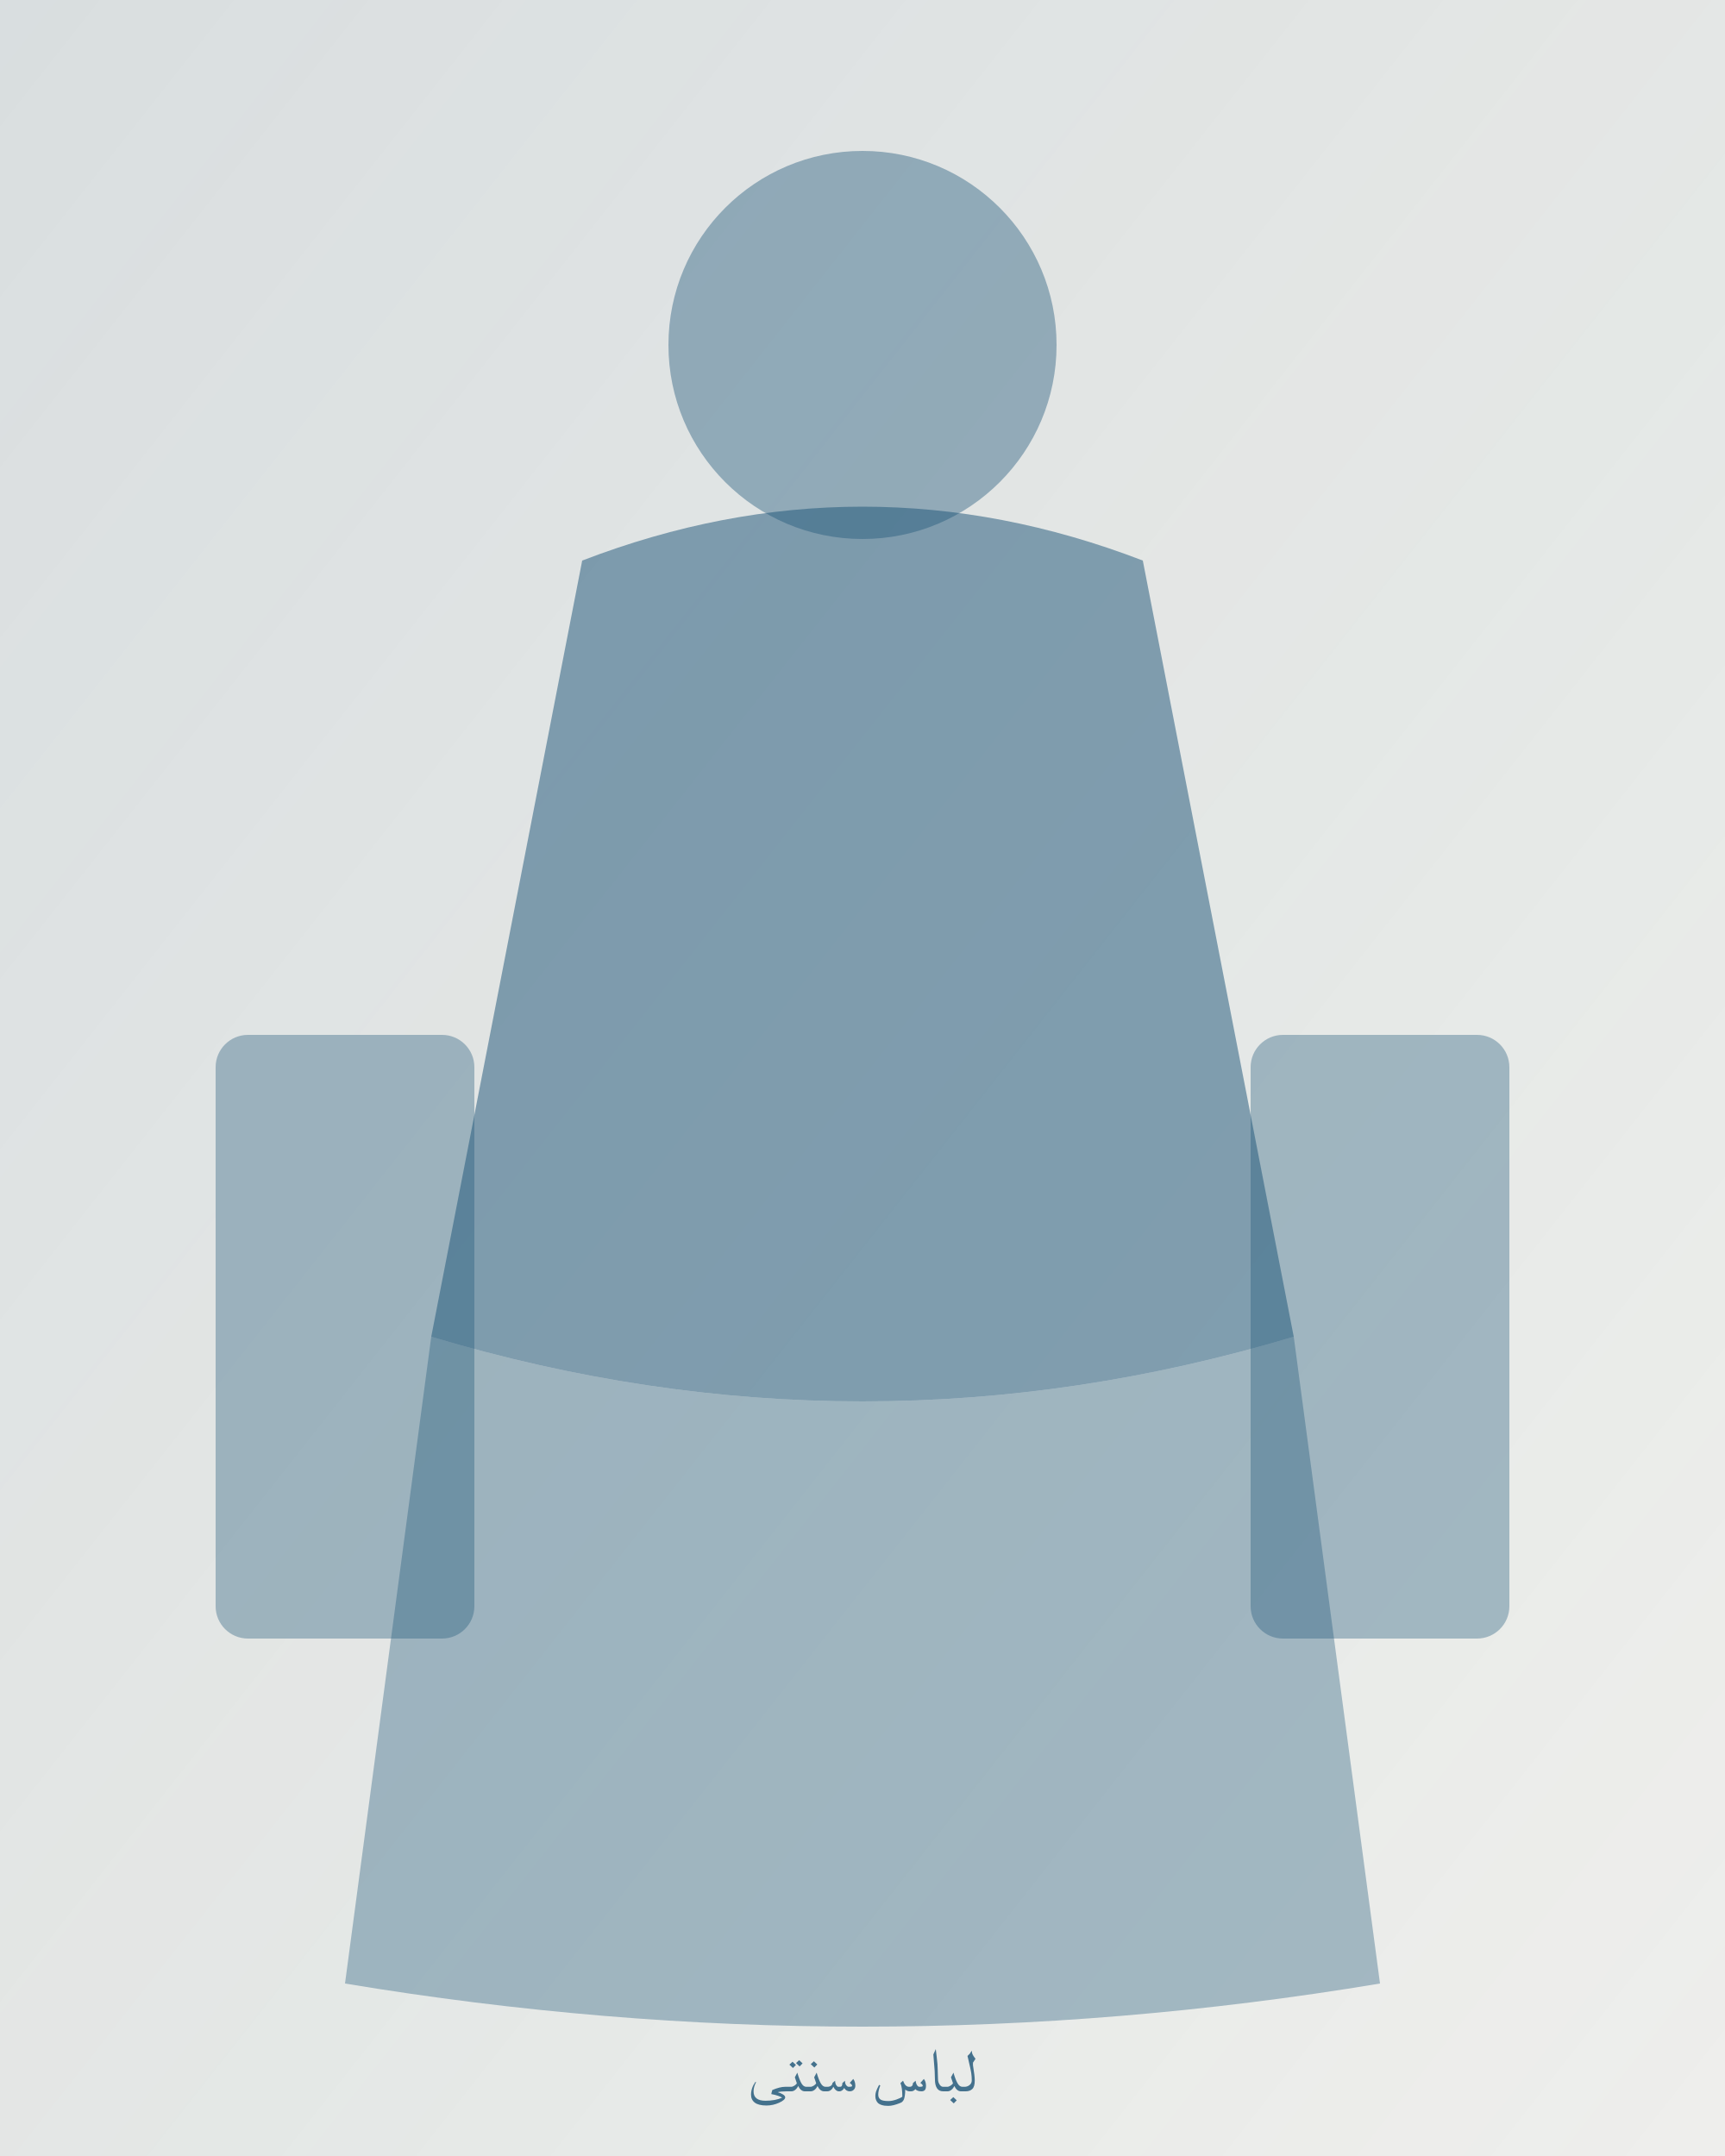
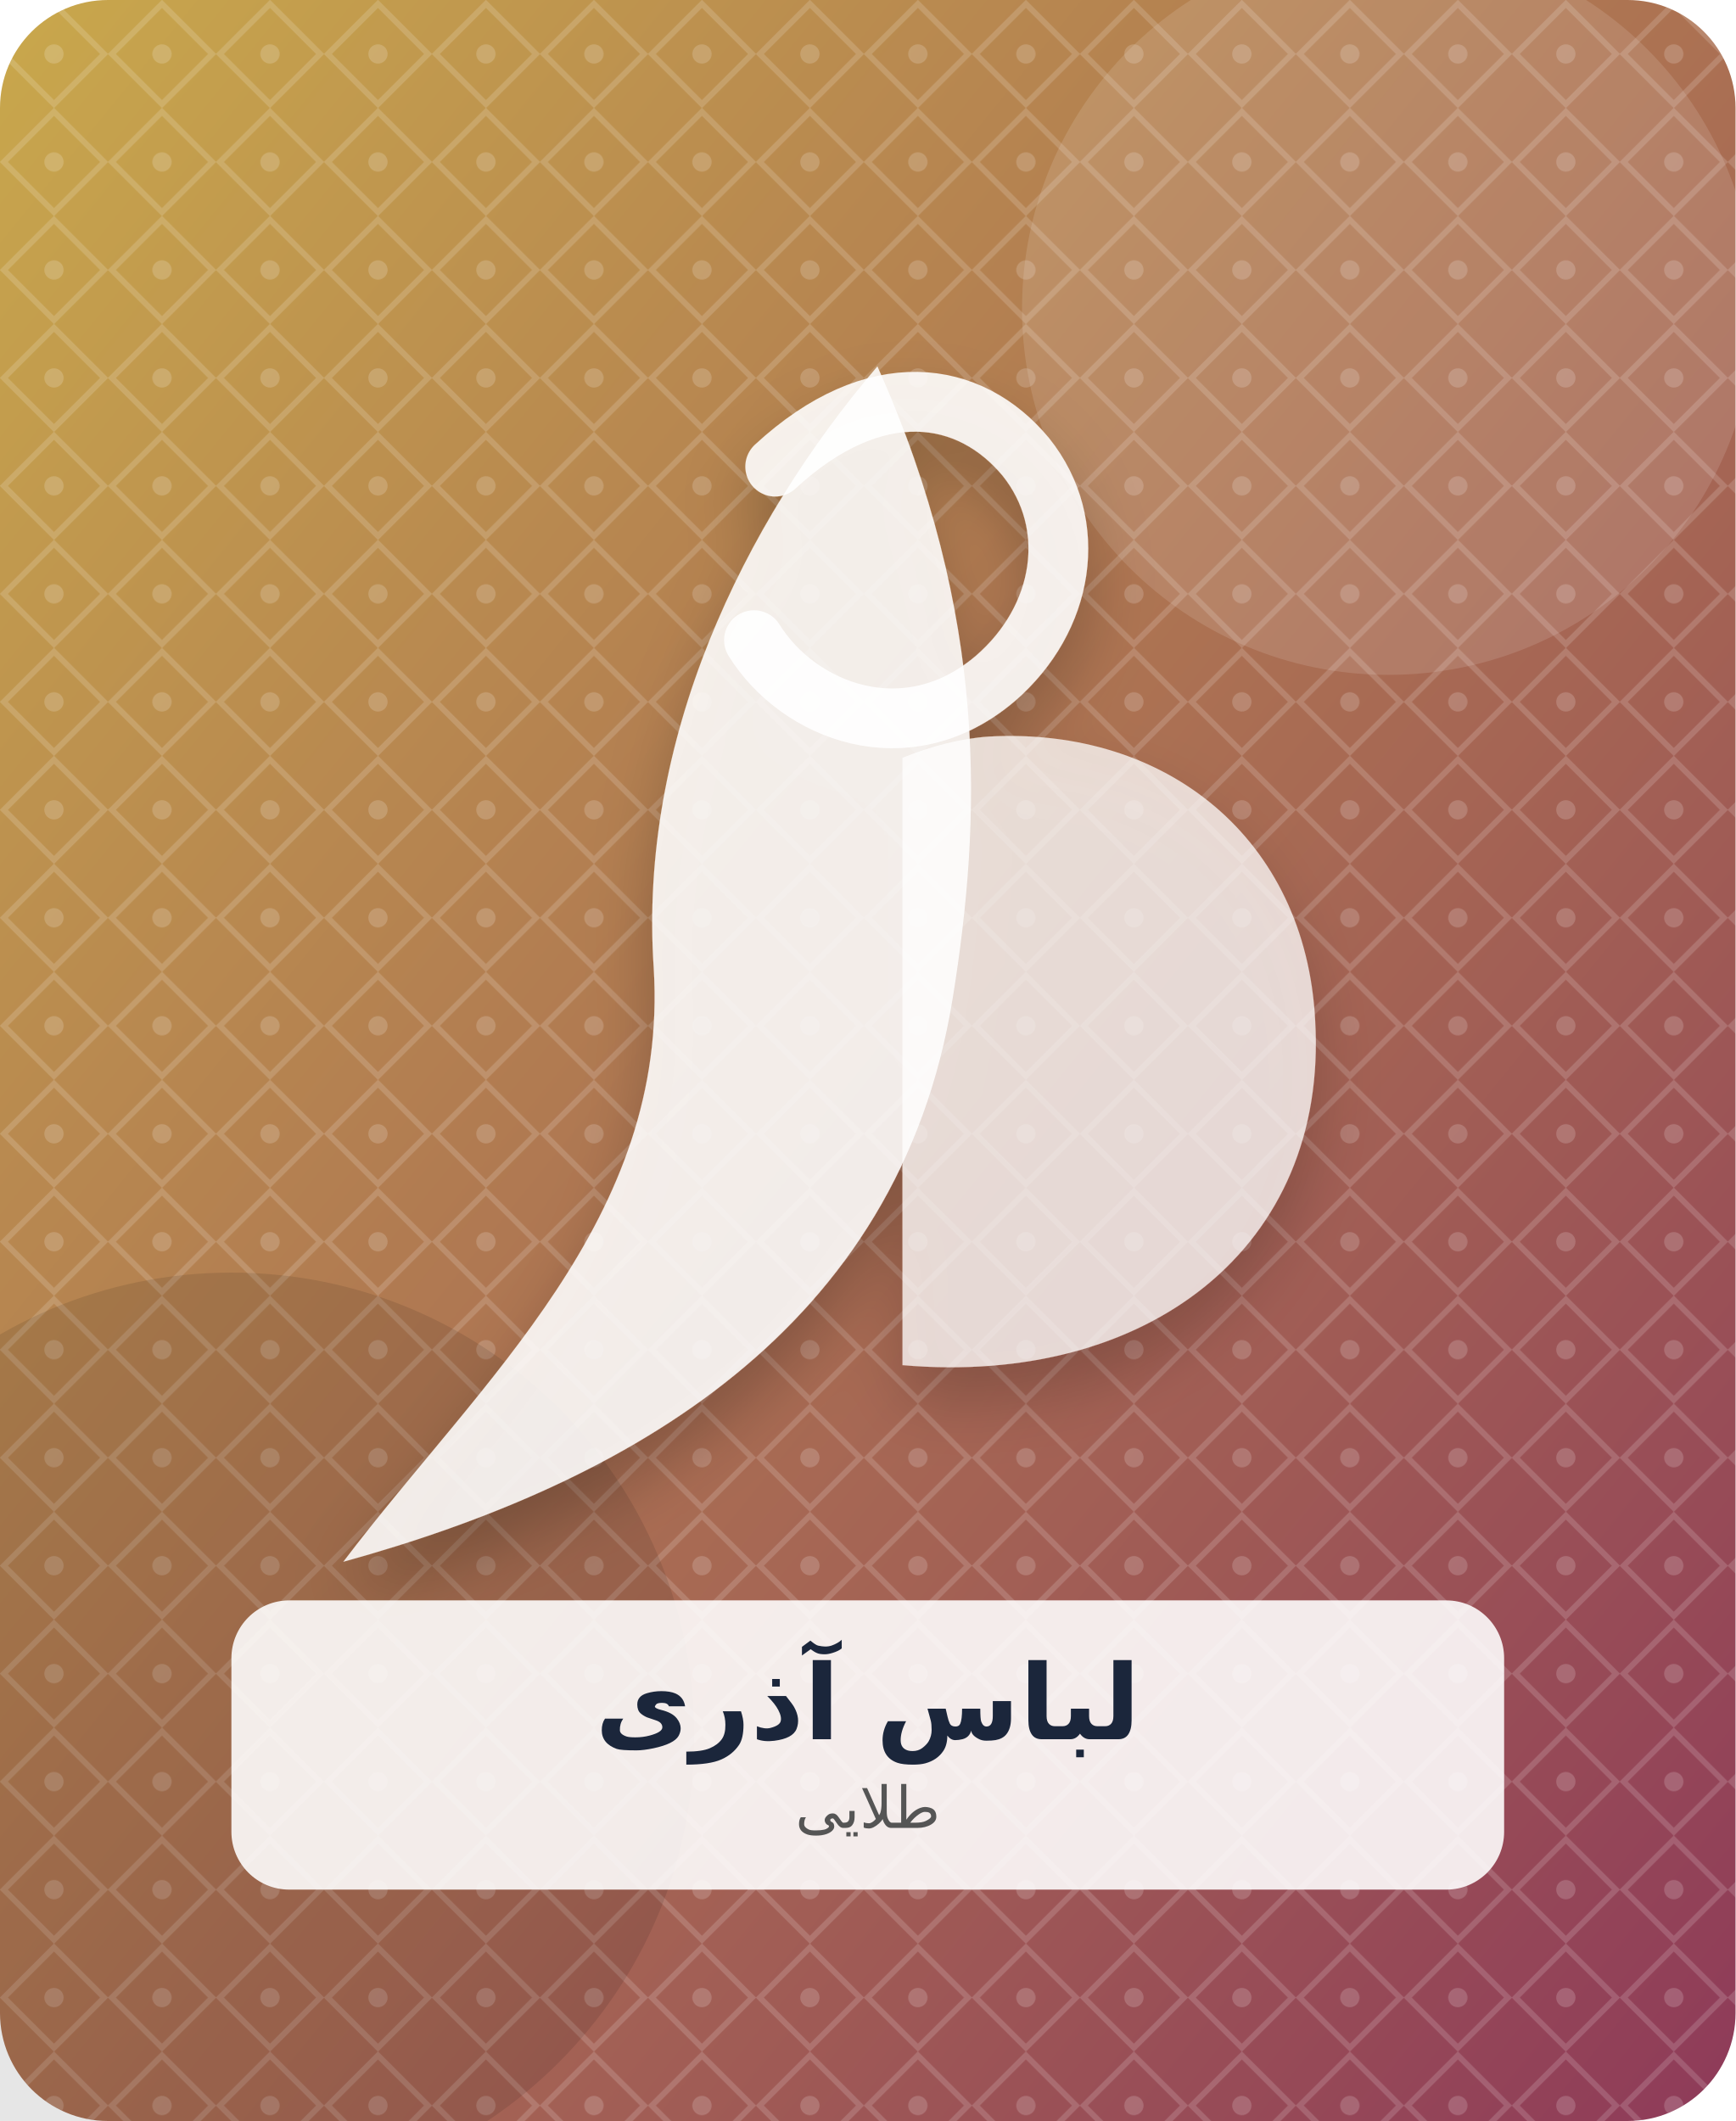
- <svg xmlns="http://www.w3.org/2000/svg" width="800" height="1000" viewBox="0 0 800 1000">
+ <svg xmlns="http://www.w3.org/2000/svg" width="900" height="1100" viewBox="0 0 900 1100" role="img" aria-label="لباس آذری">
  <defs>
-     <linearGradient id="bg" x1="0%" y1="0%" x2="100%" y2="100%">
-       <stop offset="0%" style="stop-color:#1a5276;stop-opacity:0.15" />
-       <stop offset="100%" style="stop-color:#1a5276;stop-opacity:0.05" />
+     <linearGradient id="g" x1="0" y1="0" x2="1" y2="1">
+       <stop offset="0" stop-color="#c9a84c" />
+       <stop offset="1" stop-color="#8e3a59" />
    </linearGradient>
+     <pattern id="p" width="56" height="56" patternUnits="userSpaceOnUse">
+       <path d="M28 2 54 28 28 54 2 28Z" fill="none" stroke="rgba(255,255,255,.28)" stroke-width="3" />
+       <circle cx="28" cy="28" r="5" fill="rgba(255,255,255,.32)" />
+     </pattern>
+     <filter id="sh">
+       <feDropShadow dx="0" dy="18" stdDeviation="16" flood-opacity=".25" />
+     </filter>
  </defs>
-   <rect width="800" height="1000" fill="#faf7f2" />
-   <rect width="800" height="1000" fill="url(#bg)" />
-   <circle cx="400" cy="160" r="90" fill="#1a5276" opacity="0.4" />
-   <path d="M270 260 Q400 210 530 260 L600 620 Q400 680 200 620 Z" fill="#1a5276" opacity="0.5" />
-   <path d="M200 620 L160 920 Q400 960 640 920 L600 620 Q400 680 200 620 Z" fill="#1a5276" opacity="0.35" />
-   <rect x="100" y="480" width="120" height="280" rx="15" fill="#1a5276" opacity="0.35" />
-   <rect x="580" y="480" width="120" height="280" rx="15" fill="#1a5276" opacity="0.35" />
-   <text x="400" y="970" font-family="serif" font-size="28" fill="#1a5276" text-anchor="middle" opacity="0.8">لباس سنتی</text>
+   <rect width="900" height="1100" rx="56" fill="url(#g)" />
+   <rect width="900" height="1100" fill="url(#p)" opacity=".55" />
+   <circle cx="720" cy="160" r="190" fill="rgba(255,255,255,.12)" />
+   <circle cx="120" cy="900" r="240" fill="rgba(0,0,0,.1)" />
+   <g filter="url(#sh)">
+     <path d="M455 190c-70 82-124 194-116 312 8 130-89 213-161 308 148-41 288-120 316-292 15-93 19-198-39-328Z" fill="rgba(255,255,255,.87)" />
+     <path d="M513 382c92-5 164 53 169 147 7 118-87 190-214 179V393c15-6 30-10 45-11Z" fill="rgba(255,255,255,.74)" />
+     <path d="M402 242c52-48 101-40 130-5 28 35 20 84-16 115-46 39-102 17-125-20" fill="none" stroke="rgba(255,255,255,.88)" stroke-width="31" stroke-linecap="round" />
+   </g>
+   <rect x="120" y="830" width="660" height="150" rx="30" fill="rgba(255,255,255,.88)" />
+   <text x="450" y="902" text-anchor="middle" font-family="Tahoma, Arial" font-size="54" font-weight="700" fill="#1b263b">لباس آذری</text>
+   <text x="450" y="948" text-anchor="middle" font-family="Tahoma, Arial" font-size="30" fill="#555">طلایی</text>
</svg>
